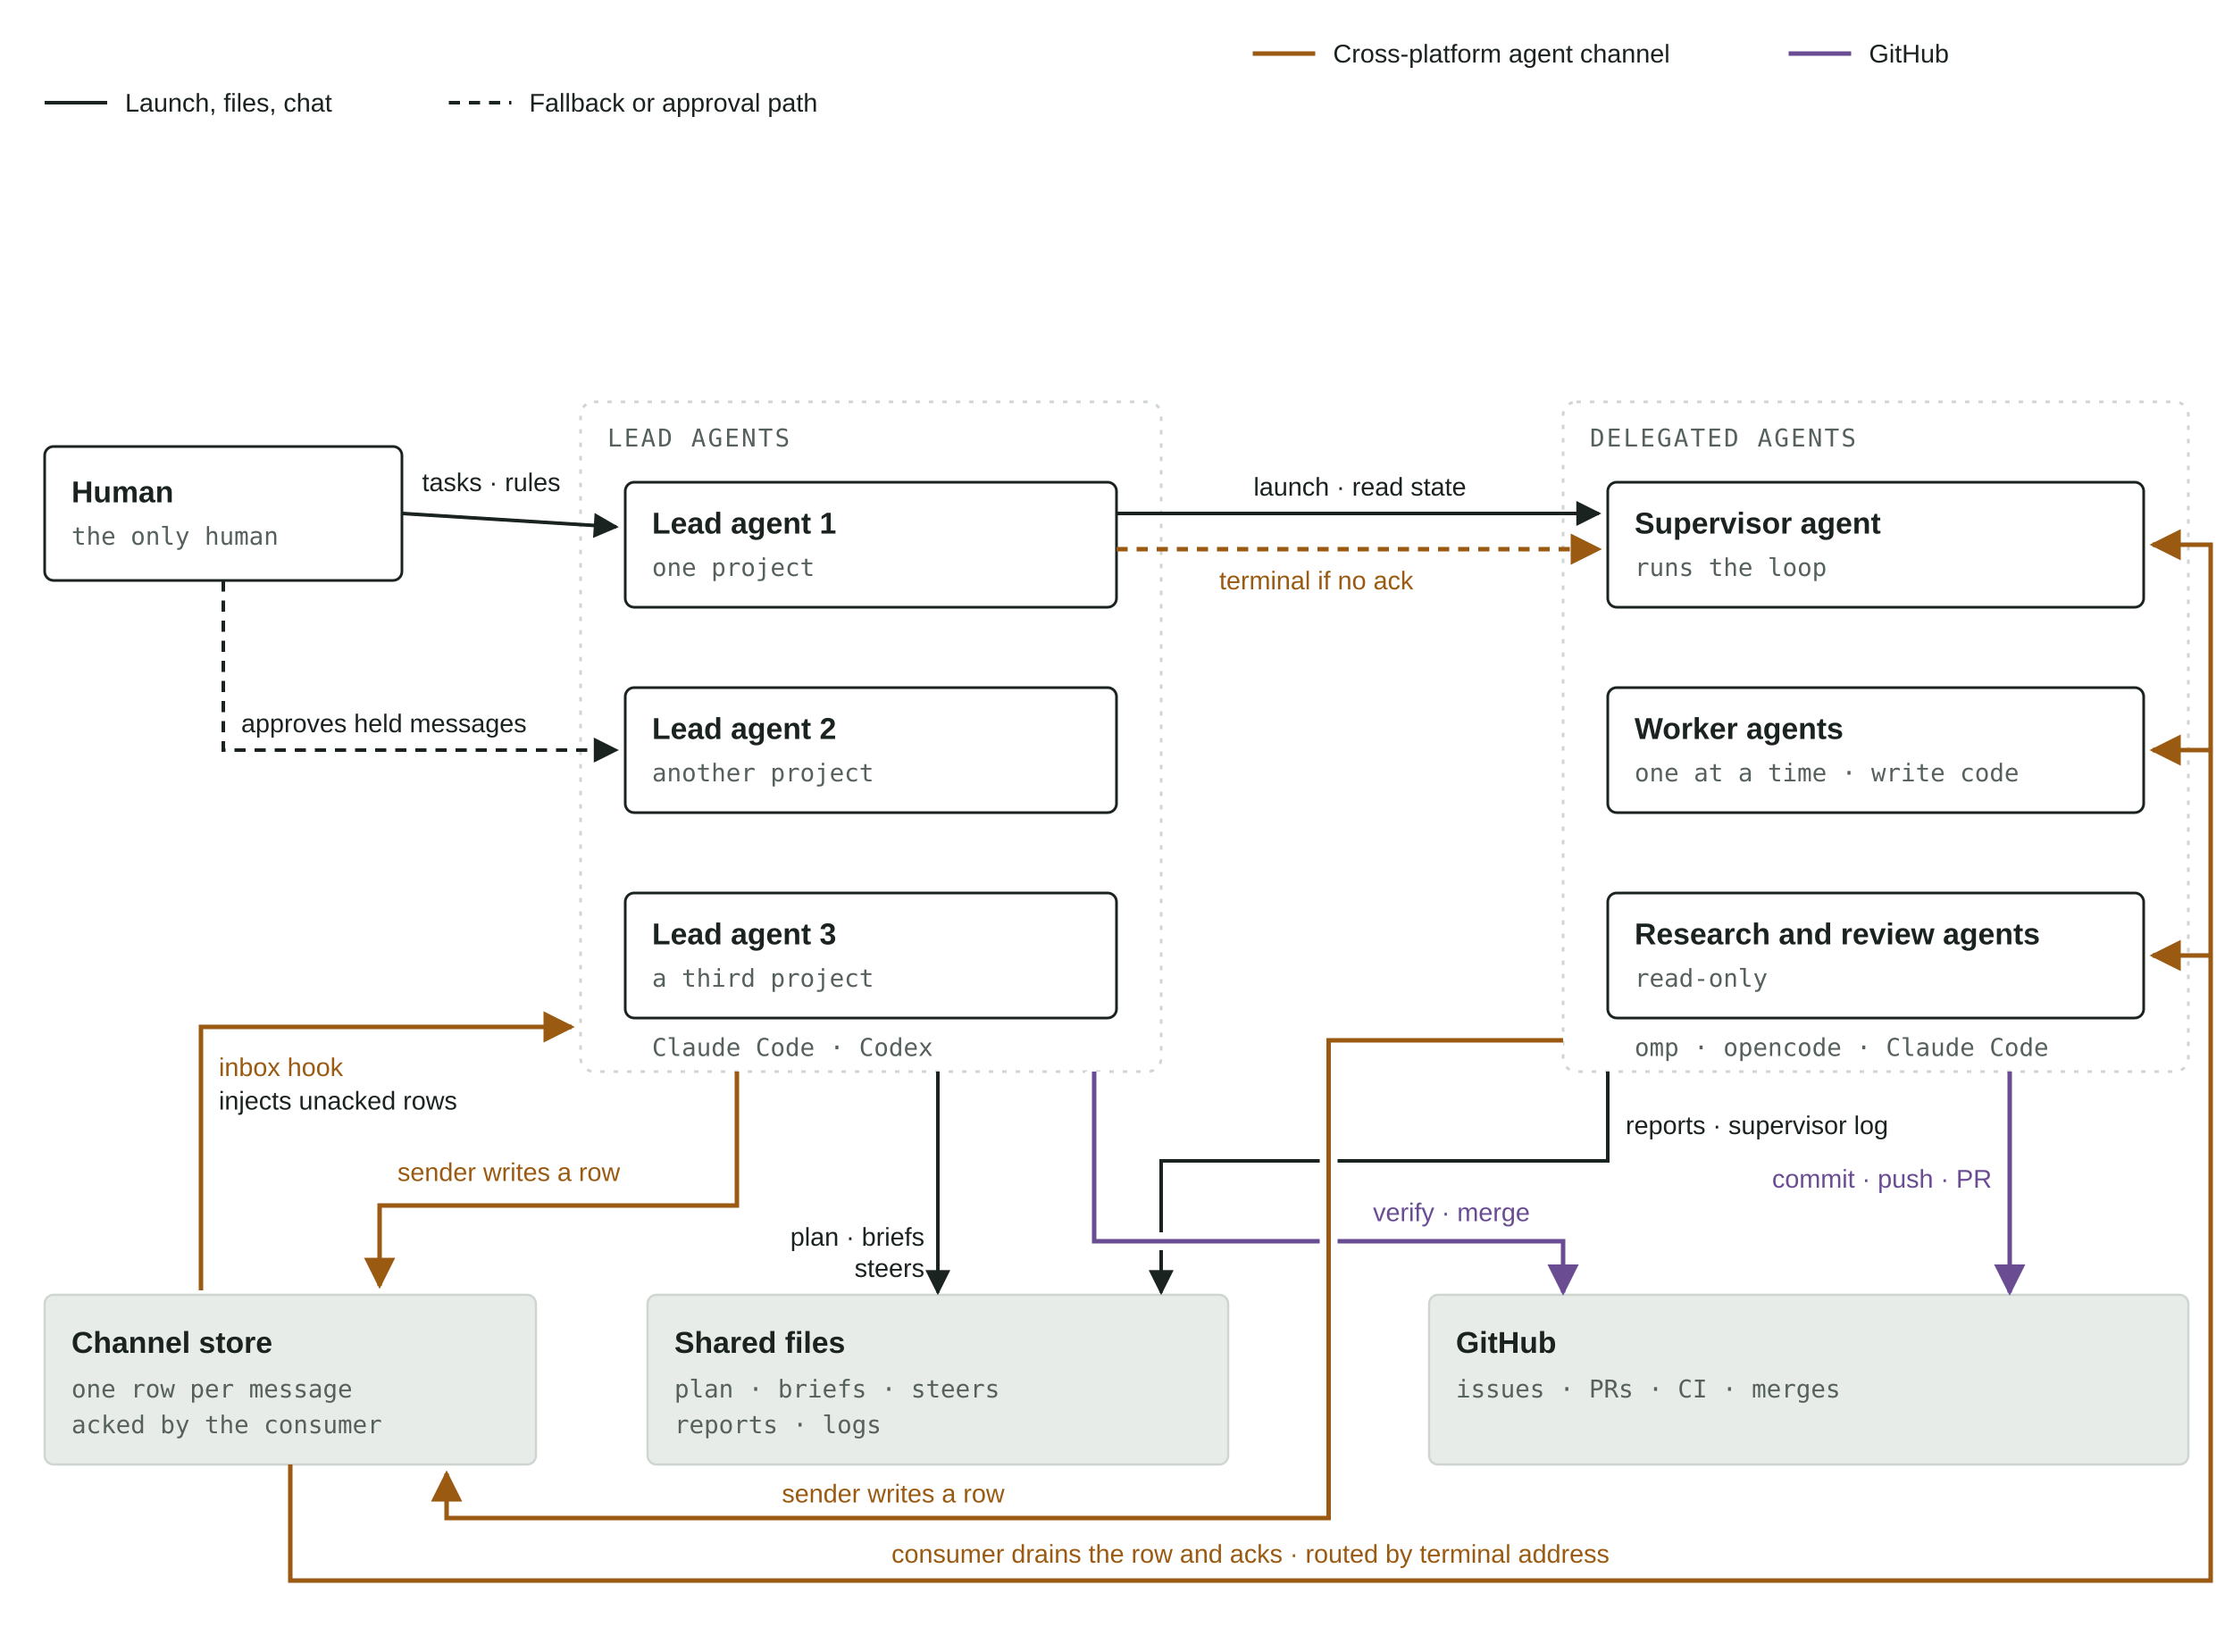
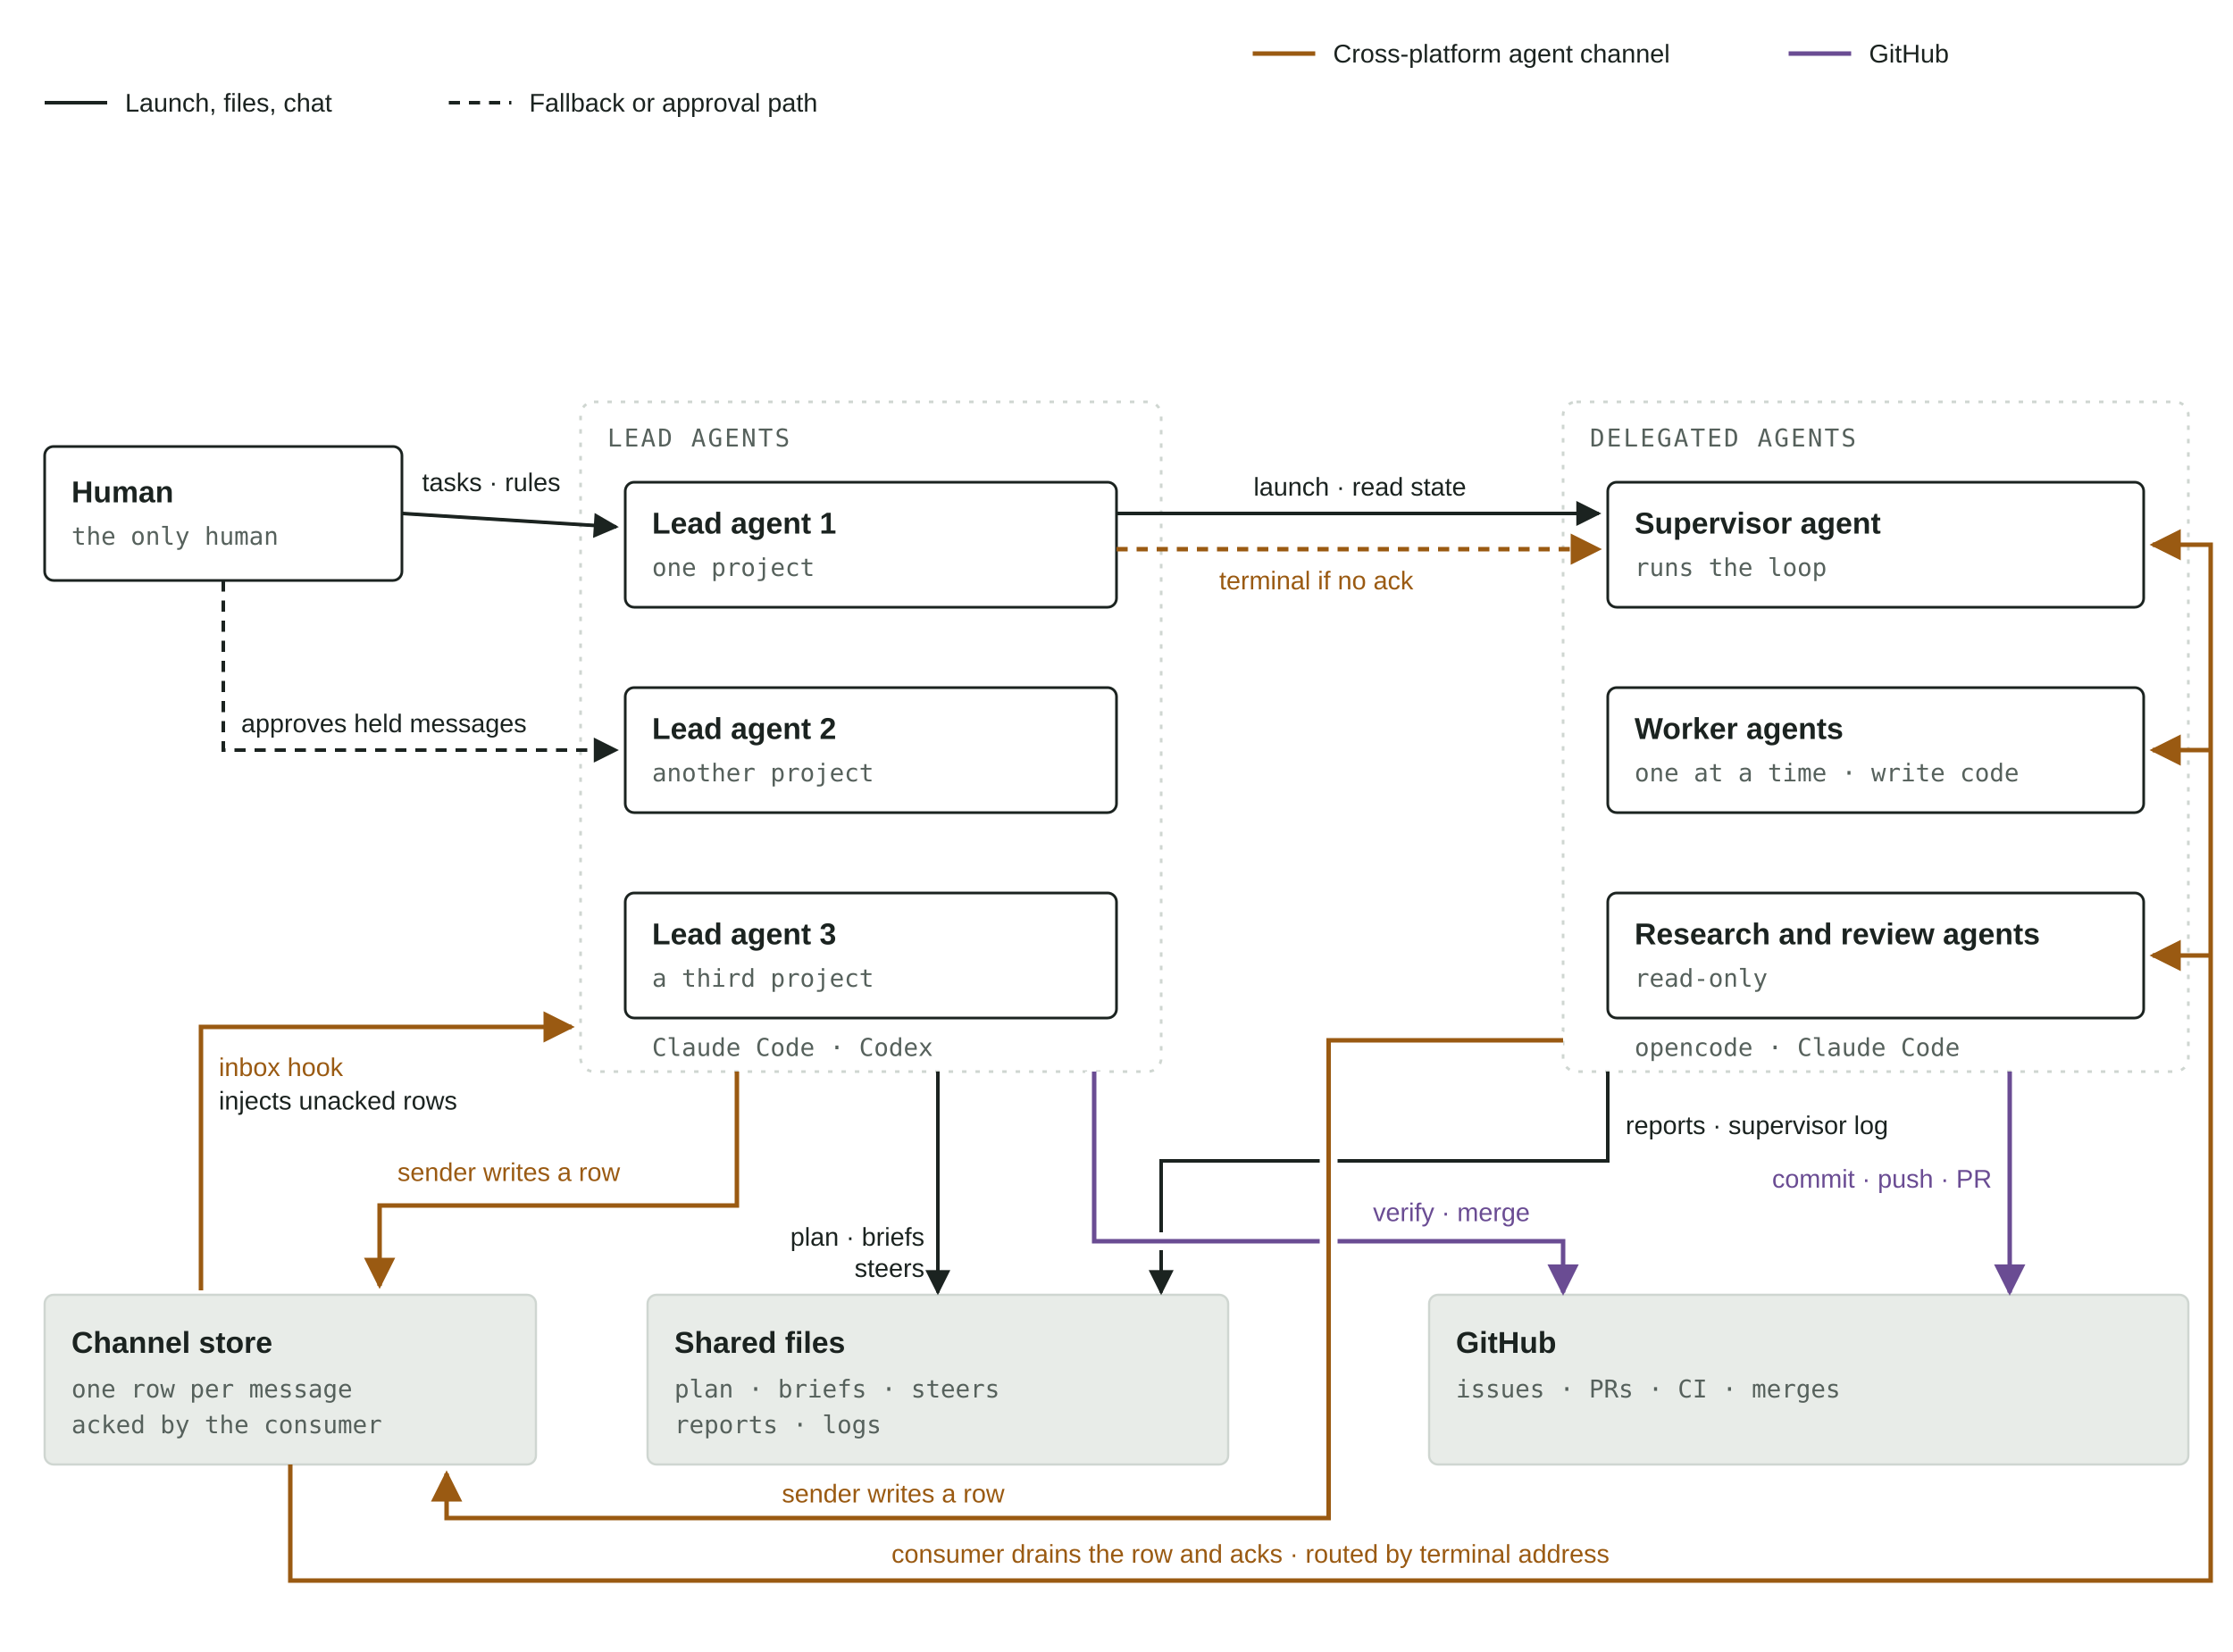
- <svg xmlns="http://www.w3.org/2000/svg" viewBox="0 -160 1000 740" width="1000" height="740" role="img" aria-label="Who can reach whom: a cross-platform agent channel between lead agents (Claude Code, Codex) and delegated agents (omp, opencode, Claude Code), both of which write rows to it, and GitHub as the record.">
+ <svg xmlns="http://www.w3.org/2000/svg" viewBox="0 -160 1000 740" width="1000" height="740" role="img" aria-label="Who can reach whom: a cross-platform agent channel between lead agents (Claude Code, Codex) and delegated agents (opencode, Claude Code), both of which write rows to it, and GitHub as the record.">
  <style>
  text { font-family: "IBM Plex Sans", "Segoe UI", system-ui, -apple-system, "Helvetica Neue", Arial, sans-serif; }
  .node { fill: #ffffff; stroke: #1b2320; stroke-width: 1.2; }
  .node-soft { fill: #e8ece8; stroke: #cfd6d1; stroke-width: 1; }
  .group { fill: none; stroke: #cfd6d1; stroke-width: 1.2; stroke-dasharray: 2 4; }
  .t-title { font-size: 13.5px; font-weight: 600; fill: #1b2320; }
  .t-sub, .t-group { font-family: "IBM Plex Mono", ui-monospace, "SFMono-Regular", Menlo, Consolas, monospace; font-size: 11px; fill: #56615c; }
  .t-group { letter-spacing: 0.08em; }
  .t-edge { font-size: 11.5px; fill: #1b2320; }
  .t-cross { font-size: 11.5px; fill: #9a5a12; font-weight: 500; }
  .t-gh { font-size: 11.5px; fill: #6a4c93; font-weight: 500; }
  .e { fill: none; stroke-width: 1.6; }
  .e-ink { stroke: #1b2320; }
  .e-cross { stroke: #9a5a12; stroke-width: 2; } .e-gh { stroke: #6a4c93; stroke-width: 2; }
  .e-dash { stroke-dasharray: 5 4; }
  .halo { fill: none; stroke: #ffffff; stroke-width: 8; }
  .m-ink { fill: #1b2320; } .m-cross { fill: #9a5a12; } .m-gh { fill: #6a4c93; }
</style>
  <rect x="0" y="-160" width="1000" height="740" fill="#ffffff" />
  <line x1="561" y1="-136" x2="589" y2="-136" class="e e-cross" />
  <text x="597" y="-132" class="t-edge">Cross-platform agent channel</text>
  <line x1="801" y1="-136" x2="829" y2="-136" class="e e-gh" />
  <text x="837" y="-132" class="t-edge">GitHub</text>
  <line x1="20" y1="-114" x2="48" y2="-114" class="e e-ink" />
  <text x="56" y="-110" class="t-edge">Launch, files, chat</text>
  <line x1="201" y1="-114" x2="229" y2="-114" class="e e-ink e-dash" />
  <text x="237" y="-110" class="t-edge">Fallback or approval path</text>
  <defs>
    <marker id="m1-ink" viewBox="0 0 10 10" refX="9" refY="5" markerWidth="7" markerHeight="7" orient="auto-start-reverse">
      <path d="M0,0 L10,5 L0,10 z" class="m-ink" />
    </marker>
    <marker id="m1-cross" viewBox="0 0 10 10" refX="9" refY="5" markerWidth="7" markerHeight="7" orient="auto-start-reverse">
      <path d="M0,0 L10,5 L0,10 z" class="m-cross" />
    </marker>
    <marker id="m1-gh" viewBox="0 0 10 10" refX="9" refY="5" markerWidth="7" markerHeight="7" orient="auto-start-reverse">
      <path d="M0,0 L10,5 L0,10 z" class="m-gh" />
    </marker>
  </defs>
  <rect x="20" y="40" width="160" height="60" rx="4" class="node" />
  <text x="32" y="65" class="t-title">Human</text>
  <text x="32" y="84" class="t-sub">the only human</text>
  <rect x="260" y="20" width="260" height="300" rx="6" class="group" />
  <text x="272" y="40" class="t-group">LEAD AGENTS</text>
  <rect x="280" y="56" width="220" height="56" rx="4" class="node" />
  <text x="292" y="79" class="t-title">Lead agent 1</text>
  <text x="292" y="98" class="t-sub">one project</text>
  <rect x="280" y="148" width="220" height="56" rx="4" class="node" />
  <text x="292" y="171" class="t-title">Lead agent 2</text>
  <text x="292" y="190" class="t-sub">another project</text>
  <rect x="280" y="240" width="220" height="56" rx="4" class="node" />
  <text x="292" y="263" class="t-title">Lead agent 3</text>
  <text x="292" y="282" class="t-sub">a third project</text>
  <text x="292" y="313" class="t-sub">Claude Code · Codex</text>
  <rect x="700" y="20" width="280" height="300" rx="6" class="group" />
  <text x="712" y="40" class="t-group">DELEGATED AGENTS</text>
  <rect x="720" y="56" width="240" height="56" rx="4" class="node" />
  <text x="732" y="79" class="t-title">Supervisor agent</text>
  <text x="732" y="98" class="t-sub">runs the loop</text>
  <rect x="720" y="148" width="240" height="56" rx="4" class="node" />
  <text x="732" y="171" class="t-title">Worker agents</text>
  <text x="732" y="190" class="t-sub">one at a time · write code</text>
  <rect x="720" y="240" width="240" height="56" rx="4" class="node" />
  <text x="732" y="263" class="t-title">Research and review agents</text>
  <text x="732" y="282" class="t-sub">read-only</text>
-   <text x="732" y="313" class="t-sub">omp · opencode · Claude Code</text>
+   <text x="732" y="313" class="t-sub">opencode · Claude Code</text>
  <rect x="20" y="420" width="220" height="76" rx="4" class="node-soft" />
  <text x="32" y="446" class="t-title">Channel store</text>
  <text x="32" y="466" class="t-sub">one row per message</text>
  <text x="32" y="482" class="t-sub">acked by the consumer</text>
  <rect x="290" y="420" width="260" height="76" rx="4" class="node-soft" />
  <text x="302" y="446" class="t-title">Shared files</text>
  <text x="302" y="466" class="t-sub">plan · briefs · steers</text>
  <text x="302" y="482" class="t-sub">reports · logs</text>
  <rect x="640" y="420" width="340" height="76" rx="4" class="node-soft" />
  <text x="652" y="446" class="t-title">GitHub</text>
  <text x="652" y="466" class="t-sub">issues · PRs · CI · merges</text>
  <line x1="180" y1="70" x2="276" y2="76" class="e e-ink" marker-end="url(#m1-ink)" />
  <text x="220" y="60" text-anchor="middle" class="t-edge">tasks · rules</text>
  <polyline points="100,100 100,176 276,176" class="e e-ink e-dash" marker-end="url(#m1-ink)" />
  <text x="108" y="168" class="t-edge">approves held messages</text>
  <line x1="500" y1="70" x2="716" y2="70" class="e e-ink" marker-end="url(#m1-ink)" />
  <text x="609" y="62" text-anchor="middle" class="t-edge">launch · read state</text>
  <line x1="500" y1="86" x2="716" y2="86" class="e e-cross e-dash" marker-end="url(#m1-cross)" />
  <text x="546" y="104" class="t-cross">terminal if no ack</text>
  <polyline points="330,320 330,380 170,380 170,416" class="e e-cross" marker-end="url(#m1-cross)" />
  <text x="178" y="369" class="t-cross">sender writes a row</text>
  <polyline points="90,418 90,300 256,300" class="e e-cross" marker-end="url(#m1-cross)" />
  <text x="98" y="322" class="t-cross">inbox hook</text>
  <text x="98" y="337" class="t-edge">injects unacked rows</text>
  <polyline points="130,496 130,548 990,548 990,84 964,84" class="e e-cross" marker-end="url(#m1-cross)" />
  <line x1="990" y1="176" x2="964" y2="176" class="e e-cross" marker-end="url(#m1-cross)" />
  <line x1="990" y1="268" x2="964" y2="268" class="e e-cross" marker-end="url(#m1-cross)" />
  <text x="560" y="540" text-anchor="middle" class="t-cross">consumer drains the row and acks · routed by terminal address</text>
  <line x1="420" y1="320" x2="420" y2="419" class="e e-ink" marker-end="url(#m1-ink)" />
  <text x="414" y="398" text-anchor="end" class="t-edge">plan · briefs</text>
  <text x="414" y="412" text-anchor="end" class="t-edge">steers</text>
  <polyline points="720,320 720,360 520,360 520,419" class="e e-ink" marker-end="url(#m1-ink)" />
  <text x="728" y="348" class="t-edge">reports · supervisor log</text>
  <line x1="900" y1="320" x2="900" y2="419" class="e e-gh" marker-end="url(#m1-gh)" />
  <text x="892" y="372" text-anchor="end" class="t-gh">commit · push · PR</text>
  <polyline points="490,320 490,396 700,396 700,419" class="halo" />
  <polyline points="490,320 490,396 700,396 700,419" class="e e-gh" marker-end="url(#m1-gh)" />
  <text x="650" y="387" text-anchor="middle" class="t-gh">verify · merge</text>
  <polyline points="700,306 595,306 595,520 200,520 200,500" class="halo" />
  <polyline points="700,306 595,306 595,520 200,520 200,500" class="e e-cross" marker-end="url(#m1-cross)" />
  <text x="400" y="513" text-anchor="middle" class="t-cross">sender writes a row</text>
</svg>
